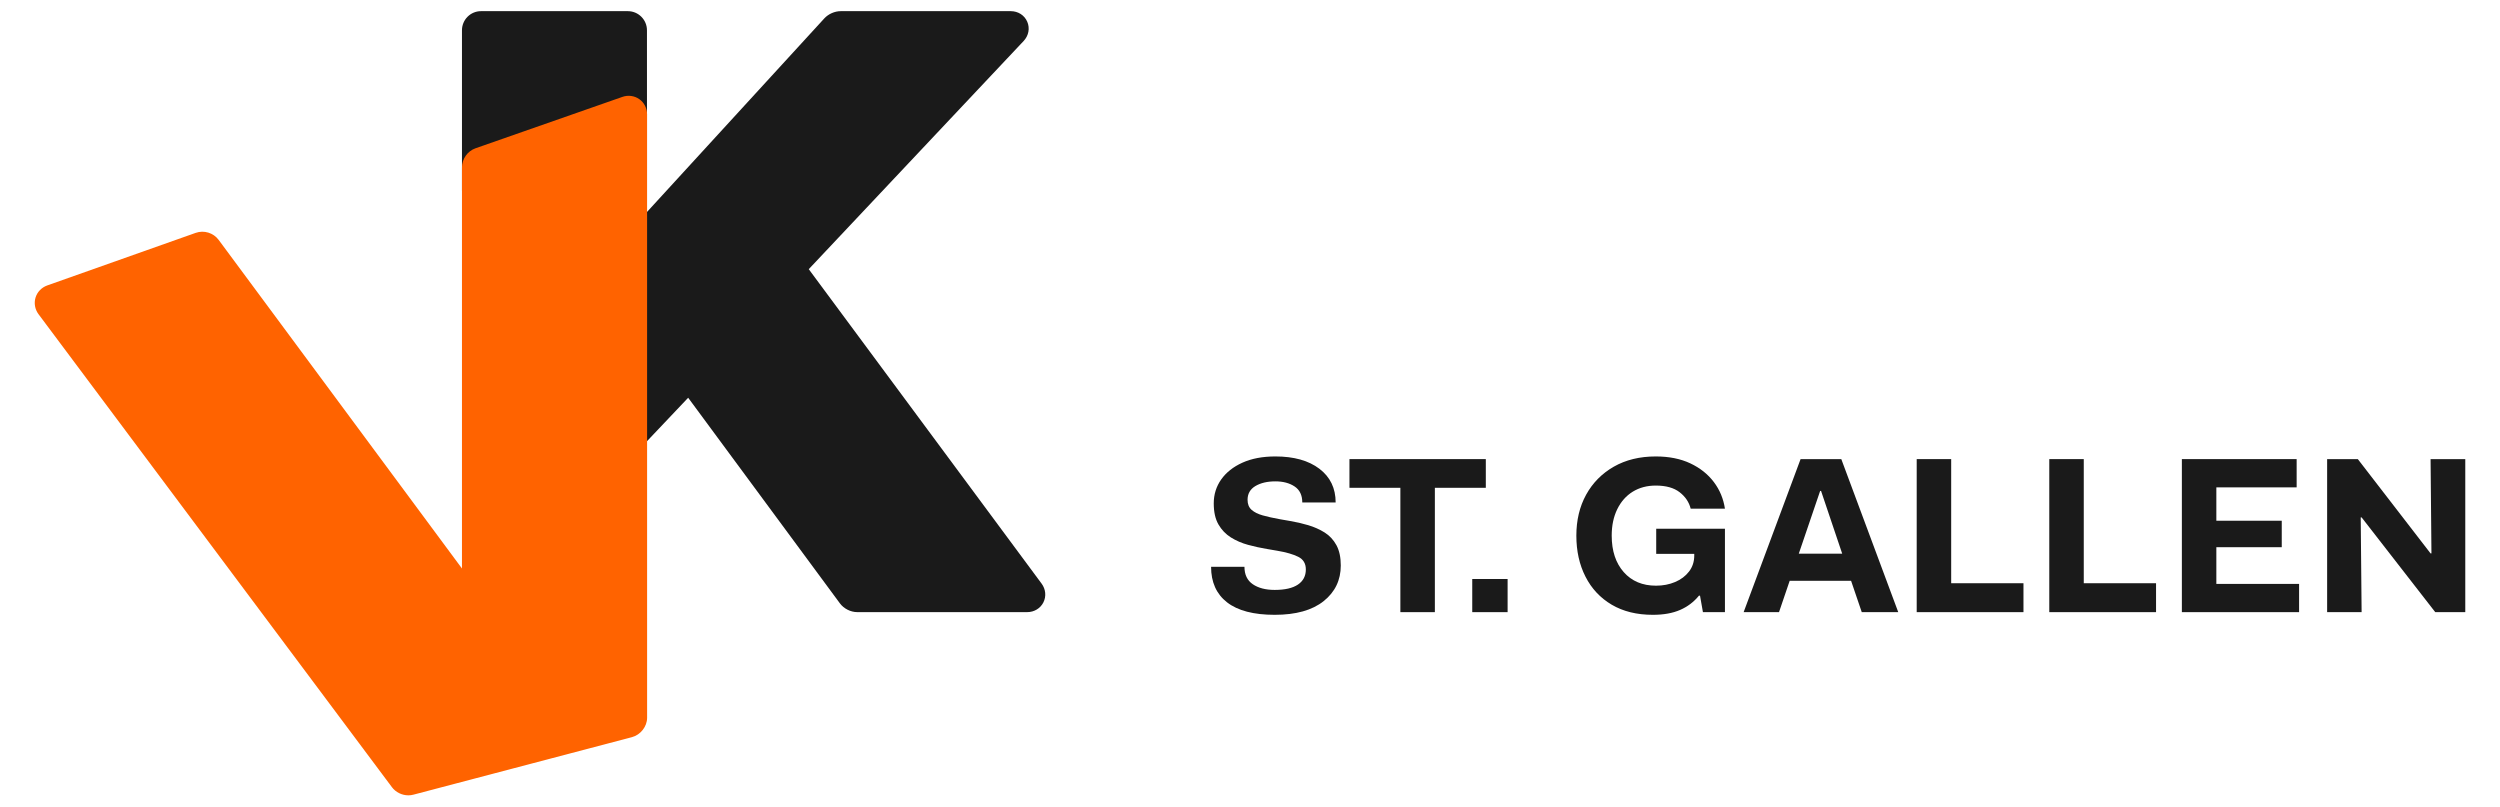
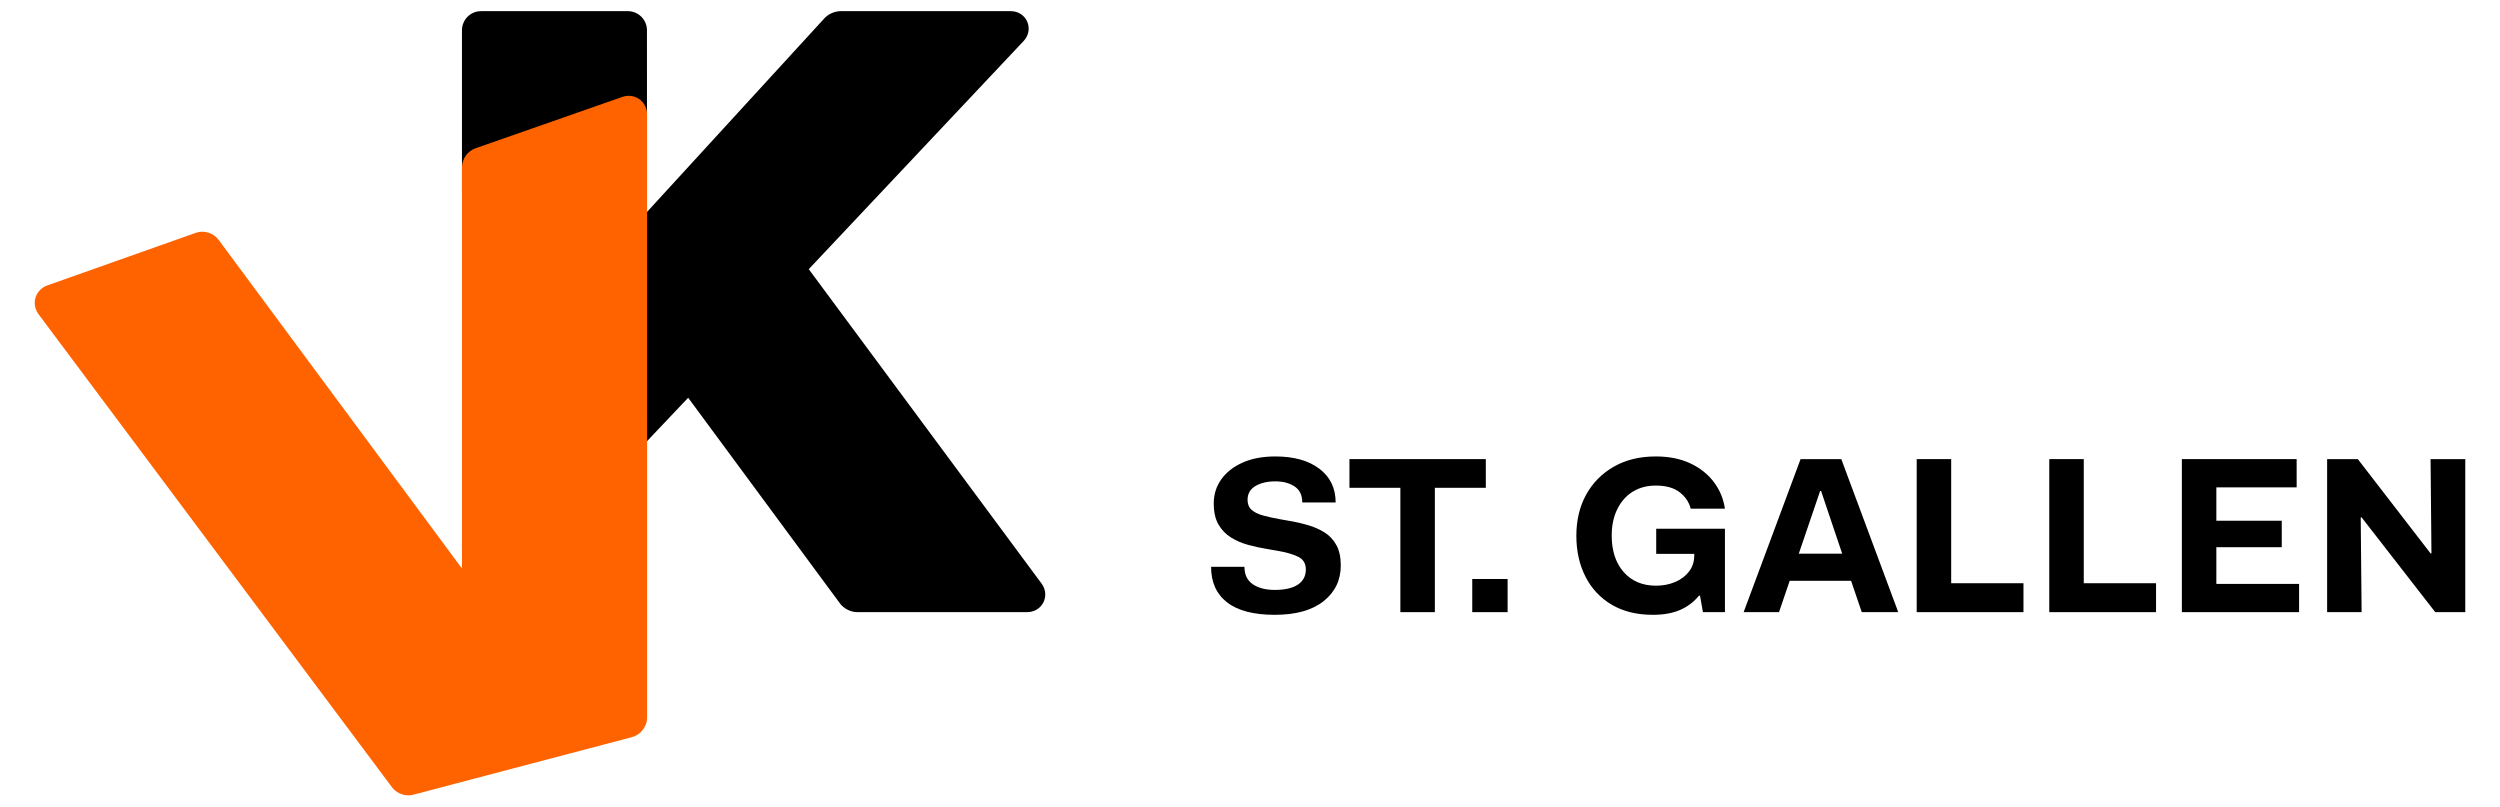
<svg xmlns="http://www.w3.org/2000/svg" width="434.75pt" height="140.26pt" viewBox="-2.00 -2.00 438.75 144.27">
  <defs>
    <clipPath id="clip-0">
      <path clip-rule="nonzero" d="M 0 15 L 110 15 L 110 140.262 L 0 140.262 Z M 0 15 " />
    </clipPath>
    <clipPath id="clip-1">
      <path clip-rule="nonzero" d="M 410 80 L 434.75 80 L 434.75 108 L 410 108 Z M 410 80 " />
    </clipPath>
  </defs>
-   <path fill-rule="nonzero" fill="#1a1a1a" fill-opacity="1" d="M 180.098 102.391 L 138.449 46.148 L 176.883 5.336 C 177.785 4.371 178.035 3.051 177.531 1.887 C 177.027 0.719 175.895 -0.004 174.574 -0.004 L 144.176 -0.004 C 143.094 -0.004 141.969 0.492 141.234 1.289 L 109.531 35.898 L 105.281 40.145 L 105.281 81.367 L 109.535 76.895 L 116.879 69.145 L 144.02 105.922 C 144.723 106.875 145.941 107.492 147.125 107.492 L 177.527 107.492 C 178.77 107.492 179.879 106.824 180.418 105.754 C 180.961 104.68 180.84 103.391 180.098 102.391 " />
-   <path fill-rule="nonzero" fill="#1a1a1a" fill-opacity="1" d="M 76.418 32.141 C 76.418 30.625 77.406 29.215 78.84 28.715 L 105.121 19.52 C 106.148 19.16 107.281 19.316 108.148 19.934 C 108.977 20.52 109.465 21.469 109.512 22.492 L 109.508 3.418 C 109.508 1.531 107.977 -0.004 106.09 -0.004 L 79.824 -0.004 C 77.938 -0.004 76.418 1.531 76.418 3.418 L 76.418 32.141 " />
+   <path fill-rule="nonzero" fill="#000000" fill-opacity="1" d="M 180.098 102.391 L 138.449 46.148 L 176.883 5.336 C 177.785 4.371 178.035 3.051 177.531 1.887 C 177.027 0.719 175.895 -0.004 174.574 -0.004 L 144.176 -0.004 C 143.094 -0.004 141.969 0.492 141.234 1.289 L 109.531 35.898 L 105.281 40.145 L 105.281 81.367 L 109.535 76.895 L 116.879 69.145 L 144.02 105.922 C 144.723 106.875 145.941 107.492 147.125 107.492 L 177.527 107.492 C 178.77 107.492 179.879 106.824 180.418 105.754 C 180.961 104.68 180.84 103.391 180.098 102.391 " />
+   <path fill-rule="nonzero" fill="#000000" fill-opacity="1" d="M 76.418 32.141 C 76.418 30.625 77.406 29.215 78.84 28.715 L 105.121 19.52 C 106.148 19.16 107.281 19.316 108.148 19.934 C 108.977 20.52 109.465 21.469 109.512 22.492 L 109.508 3.418 C 109.508 1.531 107.977 -0.004 106.09 -0.004 L 79.824 -0.004 C 77.938 -0.004 76.418 1.531 76.418 3.418 L 76.418 32.141 " />
  <g clip-path="url(#clip-0)">
    <path fill-rule="nonzero" fill="#ff6300" fill-opacity="1" d="M 108.148 15.742 C 107.281 15.125 106.148 14.969 105.121 15.328 L 78.84 24.523 C 77.406 25.023 76.418 26.434 76.418 27.949 L 76.418 99.688 L 32.895 40.906 C 31.961 39.645 30.273 39.129 28.793 39.652 L 2.23 49.059 C 1.227 49.418 0.441 50.227 0.141 51.23 C -0.164 52.234 0.035 53.34 0.672 54.195 L 63.879 138.789 L 63.879 138.793 C 64.578 139.727 65.691 140.262 66.832 140.262 C 67.137 140.262 67.445 140.223 67.746 140.141 L 106.812 129.859 C 108.363 129.453 109.535 127.957 109.535 126.387 L 109.531 18.465 C 109.531 17.375 109.02 16.359 108.148 15.742 " />
  </g>
-   <path fill-rule="nonzero" fill="#1a1a1a" fill-opacity="1" d="M 210.414 99.379 L 216.383 99.379 C 216.383 100.785 216.879 101.824 217.875 102.504 C 218.867 103.18 220.176 103.52 221.793 103.52 C 223.625 103.52 225.012 103.199 225.953 102.562 C 226.895 101.926 227.363 101.023 227.363 99.855 C 227.363 98.797 226.906 98.039 225.992 97.59 C 225.078 97.137 223.836 96.781 222.27 96.516 L 220.402 96.195 C 219.285 96.012 218.164 95.766 217.039 95.461 C 215.91 95.156 214.883 94.711 213.953 94.129 C 213.027 93.543 212.285 92.77 211.727 91.801 C 211.168 90.832 210.891 89.578 210.891 88.039 C 210.891 86.449 211.336 85.023 212.223 83.762 C 213.113 82.504 214.379 81.5 216.023 80.758 C 217.668 80.016 219.633 79.645 221.914 79.645 C 225.23 79.645 227.855 80.379 229.793 81.852 C 231.727 83.324 232.695 85.332 232.695 87.879 L 226.727 87.879 C 226.727 86.582 226.27 85.625 225.355 85.016 C 224.441 84.406 223.293 84.102 221.914 84.102 C 220.48 84.102 219.293 84.379 218.352 84.934 C 217.41 85.492 216.938 86.316 216.938 87.402 C 216.938 88.172 217.18 88.77 217.656 89.191 C 218.133 89.617 218.797 89.949 219.645 90.188 C 220.492 90.426 221.5 90.652 222.668 90.863 L 224.5 91.184 C 225.613 91.367 226.707 91.621 227.781 91.938 C 228.855 92.258 229.836 92.695 230.727 93.25 C 231.613 93.809 232.316 94.566 232.836 95.52 C 233.352 96.477 233.613 97.684 233.613 99.141 C 233.613 101.766 232.59 103.895 230.547 105.527 C 228.504 107.156 225.586 107.973 221.793 107.973 C 218.027 107.973 215.188 107.23 213.277 105.746 C 211.367 104.262 210.414 102.141 210.414 99.379 " />
-   <path fill-rule="nonzero" fill="#1a1a1a" fill-opacity="1" d="M 235.164 85.254 L 235.164 80.121 L 259.555 80.121 L 259.555 85.254 L 250.441 85.254 L 250.441 107.496 L 244.273 107.496 L 244.273 85.254 L 235.164 85.254 " />
-   <path fill-rule="nonzero" fill="#1a1a1a" fill-opacity="1" d="M 257.129 107.496 L 257.129 101.566 L 263.453 101.566 L 263.453 107.496 L 257.129 107.496 " />
-   <path fill-rule="nonzero" fill="#1a1a1a" fill-opacity="1" d="M 298.391 107.496 L 297.871 104.551 L 297.676 104.551 C 296.773 105.664 295.652 106.516 294.312 107.098 C 292.973 107.684 291.348 107.973 289.438 107.973 C 286.574 107.973 284.117 107.371 282.074 106.164 C 280.031 104.957 278.469 103.285 277.383 101.148 C 276.293 99.016 275.75 96.566 275.75 93.809 C 275.75 91.051 276.332 88.609 277.5 86.488 C 278.668 84.367 280.32 82.695 282.453 81.473 C 284.59 80.254 287.09 79.645 289.953 79.645 C 292.316 79.645 294.371 80.055 296.121 80.875 C 297.871 81.699 299.277 82.812 300.34 84.219 C 301.402 85.625 302.062 87.219 302.328 88.992 L 296.203 88.992 C 295.91 87.828 295.254 86.844 294.23 86.051 C 293.211 85.254 291.785 84.855 289.953 84.855 C 288.391 84.855 287.016 85.223 285.836 85.949 C 284.656 86.68 283.734 87.723 283.07 89.074 C 282.406 90.426 282.074 92.004 282.074 93.809 C 282.074 96.543 282.793 98.715 284.227 100.336 C 285.656 101.953 287.582 102.762 289.996 102.762 C 291.242 102.762 292.383 102.543 293.418 102.105 C 294.449 101.668 295.281 101.047 295.902 100.234 C 296.527 99.426 296.84 98.465 296.84 97.352 L 296.84 97.07 L 290.035 97.07 L 290.035 92.574 L 302.328 92.574 L 302.328 107.496 L 298.391 107.496 " />
-   <path fill-rule="nonzero" fill="#1a1a1a" fill-opacity="1" d="M 315.539 97.031 L 323.301 97.031 L 319.52 85.812 L 319.359 85.812 Z M 305.672 107.496 L 315.859 80.121 L 323.141 80.121 L 333.328 107.496 L 326.801 107.496 L 324.891 101.887 L 313.91 101.887 L 312 107.496 L 305.672 107.496 " />
-   <path fill-rule="nonzero" fill="#1a1a1a" fill-opacity="1" d="M 336.629 107.496 L 336.629 80.121 L 342.797 80.121 L 342.797 102.324 L 355.727 102.324 L 355.727 107.496 L 336.629 107.496 " />
-   <path fill-rule="nonzero" fill="#1a1a1a" fill-opacity="1" d="M 360.344 107.496 L 360.344 80.121 L 366.512 80.121 L 366.512 102.324 L 379.441 102.324 L 379.441 107.496 L 360.344 107.496 " />
-   <path fill-rule="nonzero" fill="#1a1a1a" fill-opacity="1" d="M 384.059 107.496 L 384.059 80.121 L 404.59 80.121 L 404.59 85.176 L 390.227 85.176 L 390.227 91.145 L 401.926 91.145 L 401.926 95.879 L 390.227 95.879 L 390.227 102.445 L 405.027 102.445 L 405.027 107.496 L 384.059 107.496 " />
+   <path fill-rule="nonzero" fill="#000000" fill-opacity="1" d="M 210.414 99.379 L 216.383 99.379 C 216.383 100.785 216.879 101.824 217.875 102.504 C 218.867 103.18 220.176 103.52 221.793 103.52 C 223.625 103.52 225.012 103.199 225.953 102.562 C 226.895 101.926 227.363 101.023 227.363 99.855 C 227.363 98.797 226.906 98.039 225.992 97.59 C 225.078 97.137 223.836 96.781 222.27 96.516 L 220.402 96.195 C 219.285 96.012 218.164 95.766 217.039 95.461 C 215.91 95.156 214.883 94.711 213.953 94.129 C 213.027 93.543 212.285 92.77 211.727 91.801 C 211.168 90.832 210.891 89.578 210.891 88.039 C 210.891 86.449 211.336 85.023 212.223 83.762 C 213.113 82.504 214.379 81.5 216.023 80.758 C 217.668 80.016 219.633 79.645 221.914 79.645 C 225.23 79.645 227.855 80.379 229.793 81.852 C 231.727 83.324 232.695 85.332 232.695 87.879 L 226.727 87.879 C 226.727 86.582 226.27 85.625 225.355 85.016 C 224.441 84.406 223.293 84.102 221.914 84.102 C 220.48 84.102 219.293 84.379 218.352 84.934 C 217.41 85.492 216.938 86.316 216.938 87.402 C 216.938 88.172 217.18 88.77 217.656 89.191 C 218.133 89.617 218.797 89.949 219.645 90.188 C 220.492 90.426 221.5 90.652 222.668 90.863 L 224.5 91.184 C 225.613 91.367 226.707 91.621 227.781 91.938 C 228.855 92.258 229.836 92.695 230.727 93.25 C 231.613 93.809 232.316 94.566 232.836 95.52 C 233.352 96.477 233.613 97.684 233.613 99.141 C 233.613 101.766 232.59 103.895 230.547 105.527 C 228.504 107.156 225.586 107.973 221.793 107.973 C 218.027 107.973 215.188 107.23 213.277 105.746 C 211.367 104.262 210.414 102.141 210.414 99.379 " />
+   <path fill-rule="nonzero" fill="#000000" fill-opacity="1" d="M 235.164 85.254 L 235.164 80.121 L 259.555 80.121 L 259.555 85.254 L 250.441 85.254 L 250.441 107.496 L 244.273 107.496 L 244.273 85.254 L 235.164 85.254 " />
+   <path fill-rule="nonzero" fill="#000000" fill-opacity="1" d="M 257.129 107.496 L 257.129 101.566 L 263.453 101.566 L 263.453 107.496 L 257.129 107.496 " />
+   <path fill-rule="nonzero" fill="#000000" fill-opacity="1" d="M 298.391 107.496 L 297.871 104.551 L 297.676 104.551 C 296.773 105.664 295.652 106.516 294.312 107.098 C 292.973 107.684 291.348 107.973 289.438 107.973 C 286.574 107.973 284.117 107.371 282.074 106.164 C 280.031 104.957 278.469 103.285 277.383 101.148 C 276.293 99.016 275.75 96.566 275.75 93.809 C 275.75 91.051 276.332 88.609 277.5 86.488 C 278.668 84.367 280.32 82.695 282.453 81.473 C 284.59 80.254 287.09 79.645 289.953 79.645 C 292.316 79.645 294.371 80.055 296.121 80.875 C 297.871 81.699 299.277 82.812 300.34 84.219 C 301.402 85.625 302.062 87.219 302.328 88.992 L 296.203 88.992 C 295.91 87.828 295.254 86.844 294.23 86.051 C 293.211 85.254 291.785 84.855 289.953 84.855 C 288.391 84.855 287.016 85.223 285.836 85.949 C 284.656 86.68 283.734 87.723 283.07 89.074 C 282.406 90.426 282.074 92.004 282.074 93.809 C 282.074 96.543 282.793 98.715 284.227 100.336 C 285.656 101.953 287.582 102.762 289.996 102.762 C 291.242 102.762 292.383 102.543 293.418 102.105 C 294.449 101.668 295.281 101.047 295.902 100.234 C 296.527 99.426 296.84 98.465 296.84 97.352 L 296.84 97.07 L 290.035 97.07 L 290.035 92.574 L 302.328 92.574 L 302.328 107.496 L 298.391 107.496 " />
+   <path fill-rule="nonzero" fill="#000000" fill-opacity="1" d="M 315.539 97.031 L 323.301 97.031 L 319.52 85.812 L 319.359 85.812 Z M 305.672 107.496 L 315.859 80.121 L 323.141 80.121 L 333.328 107.496 L 326.801 107.496 L 324.891 101.887 L 313.91 101.887 L 312 107.496 L 305.672 107.496 " />
+   <path fill-rule="nonzero" fill="#000000" fill-opacity="1" d="M 336.629 107.496 L 336.629 80.121 L 342.797 80.121 L 342.797 102.324 L 355.727 102.324 L 355.727 107.496 L 336.629 107.496 " />
+   <path fill-rule="nonzero" fill="#000000" fill-opacity="1" d="M 360.344 107.496 L 360.344 80.121 L 366.512 80.121 L 366.512 102.324 L 379.441 102.324 L 379.441 107.496 L 360.344 107.496 " />
+   <path fill-rule="nonzero" fill="#000000" fill-opacity="1" d="M 384.059 107.496 L 384.059 80.121 L 404.59 80.121 L 404.59 85.176 L 390.227 85.176 L 390.227 91.145 L 401.926 91.145 L 401.926 95.879 L 390.227 95.879 L 390.227 102.445 L 405.027 102.445 L 405.027 107.496 L 384.059 107.496 " />
  <g clip-path="url(#clip-1)">
-     <path fill-rule="nonzero" fill="#1a1a1a" fill-opacity="1" d="M 410.043 107.496 L 410.043 80.121 L 415.531 80.121 L 428.547 96.992 L 428.703 96.992 L 428.547 80.121 L 434.754 80.121 L 434.754 107.496 L 429.383 107.496 L 416.211 90.547 L 416.051 90.547 L 416.211 107.496 L 410.043 107.496 " />
+     <path fill-rule="nonzero" fill="#000000" fill-opacity="1" d="M 410.043 107.496 L 410.043 80.121 L 415.531 80.121 L 428.547 96.992 L 428.703 96.992 L 428.547 80.121 L 434.754 80.121 L 434.754 107.496 L 429.383 107.496 L 416.211 90.547 L 416.051 90.547 L 416.211 107.496 L 410.043 107.496 " />
  </g>
</svg>
